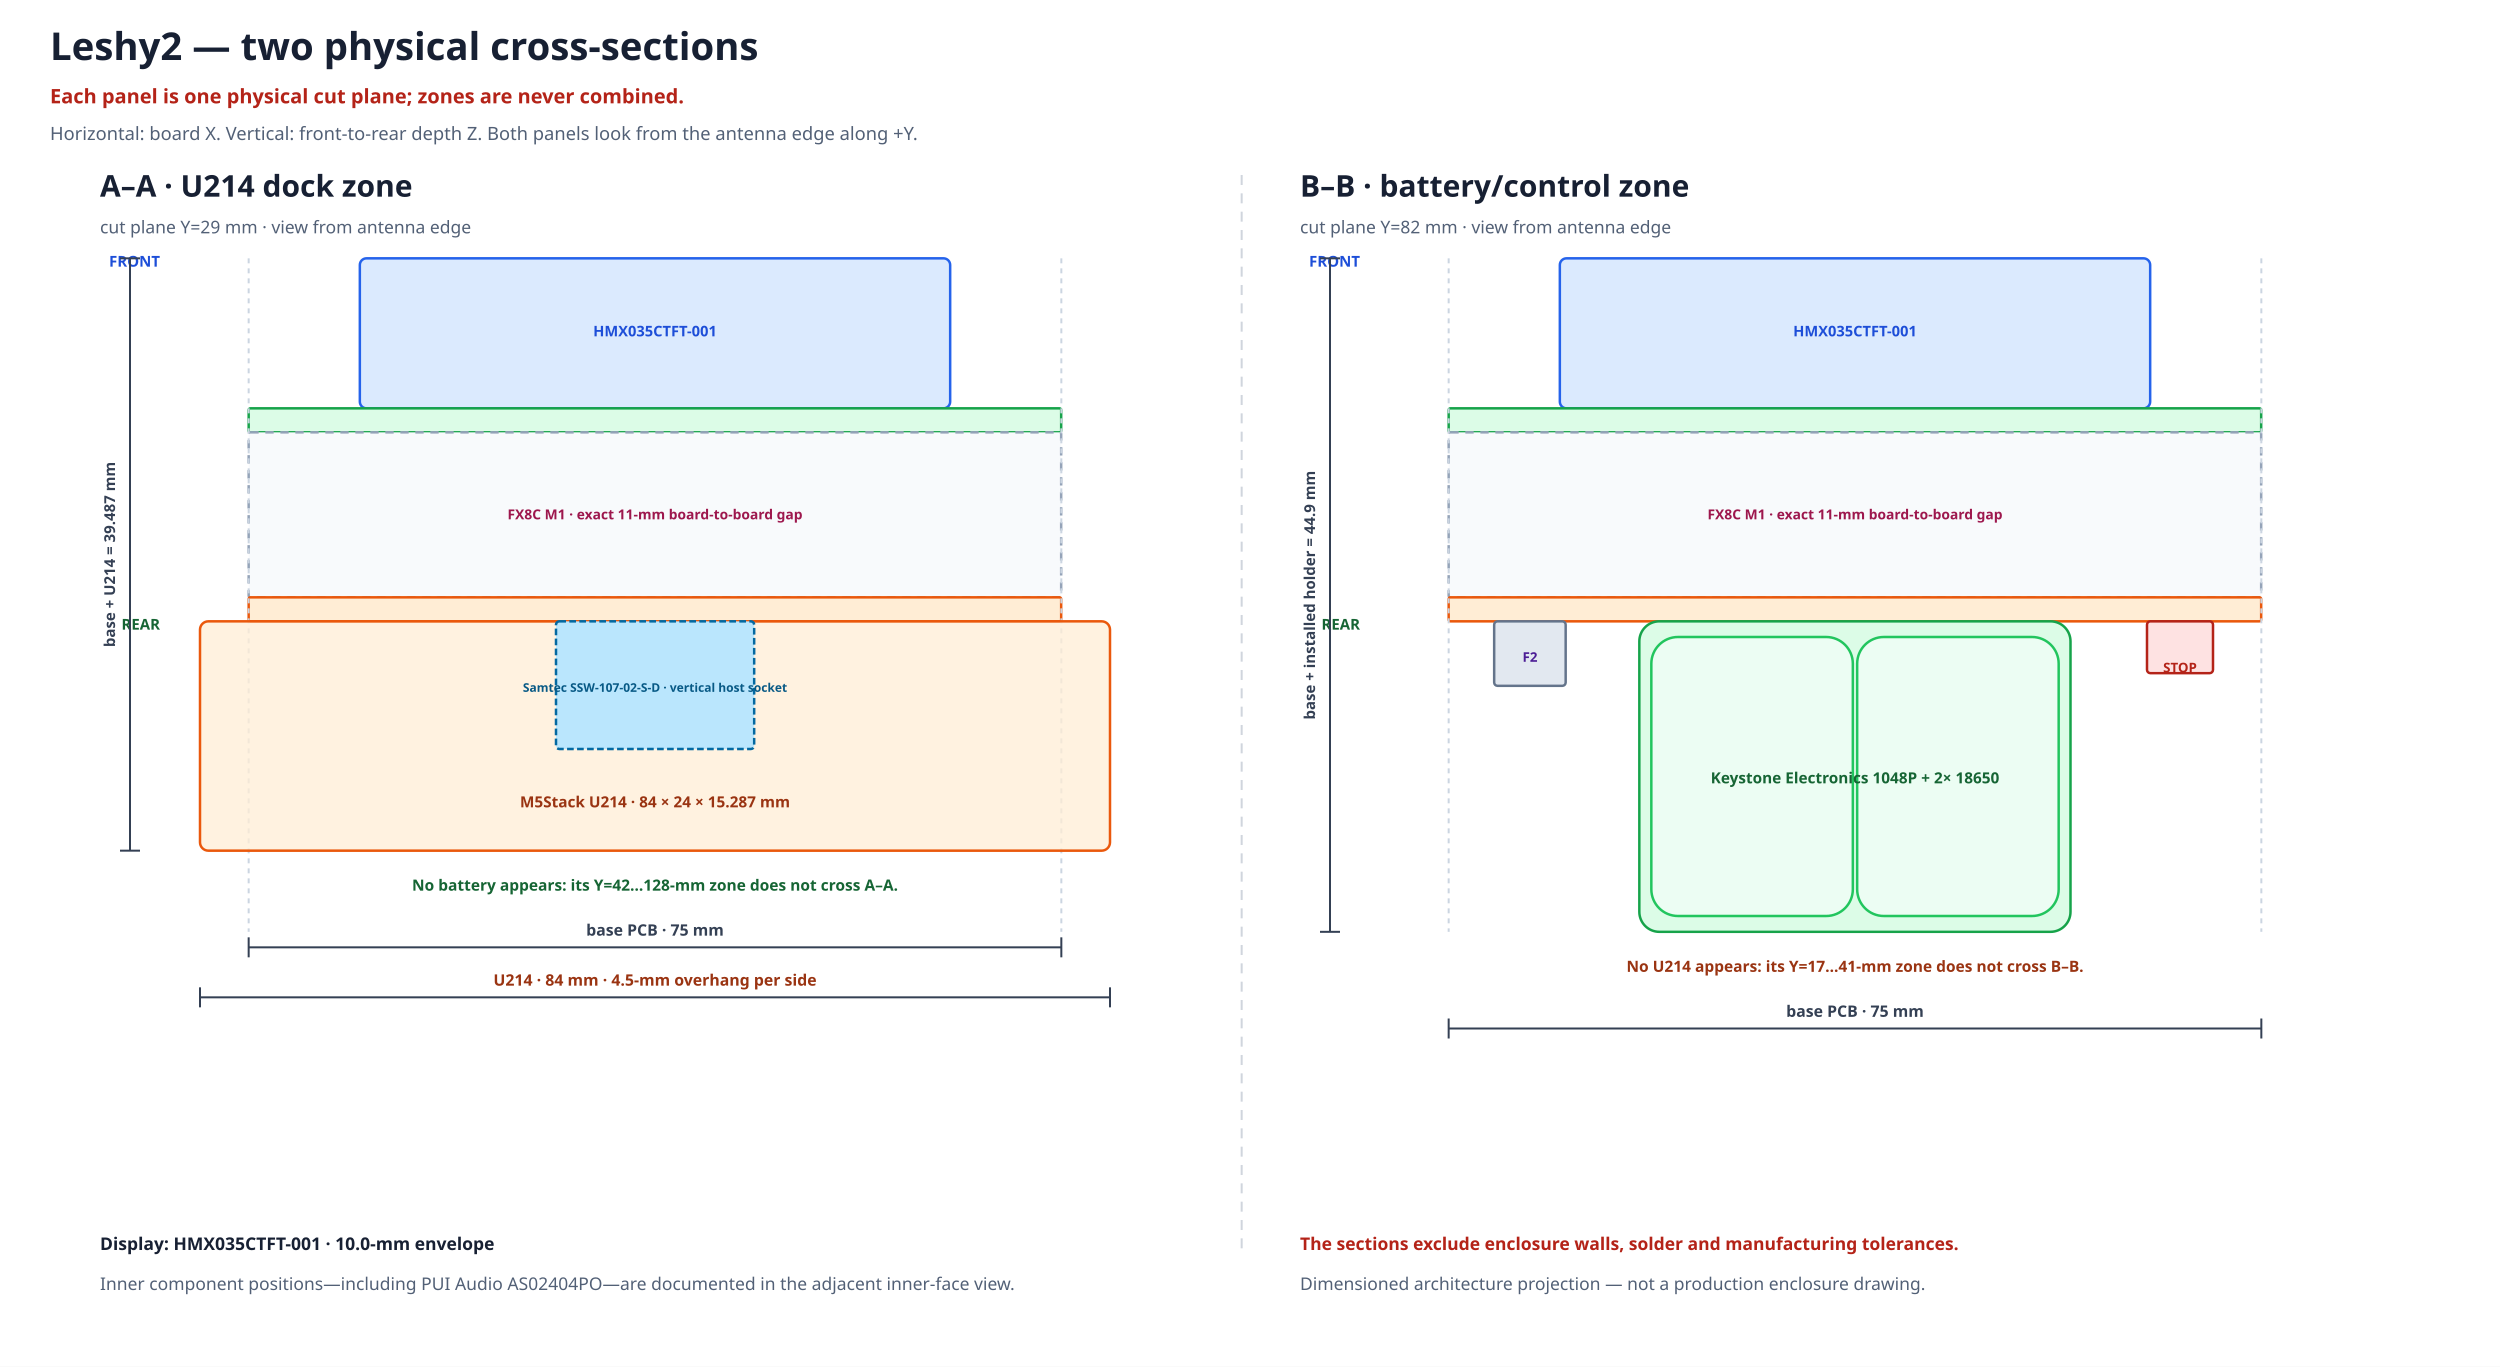
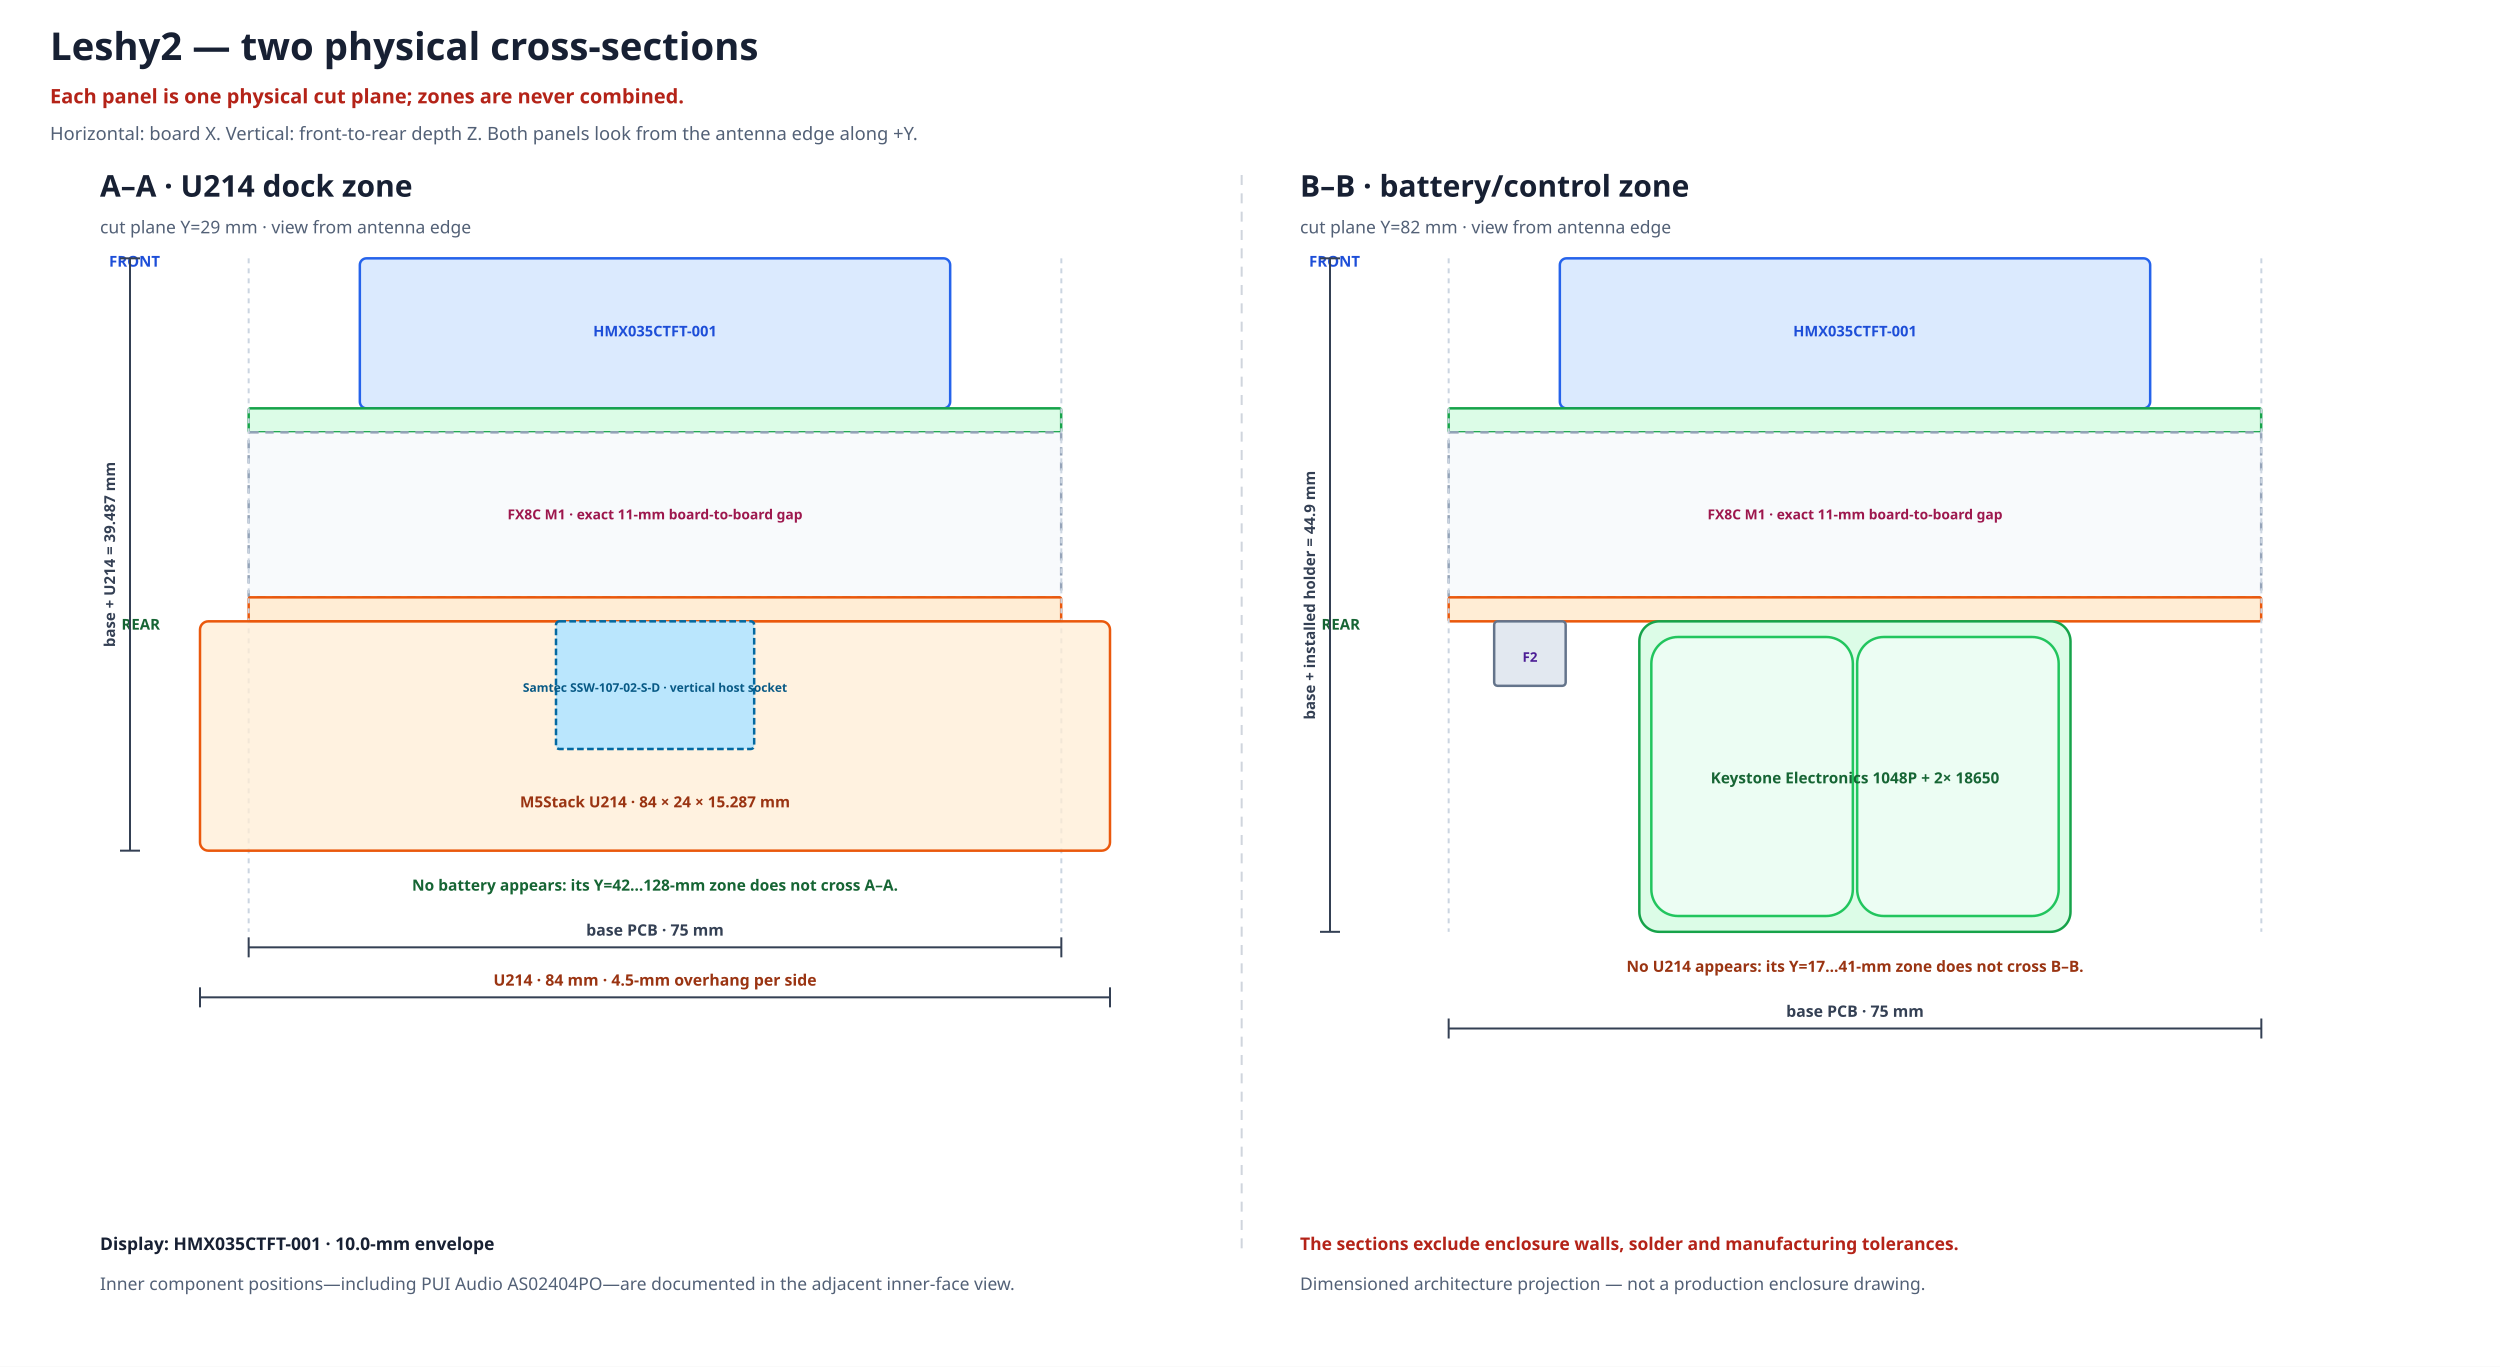
<svg xmlns="http://www.w3.org/2000/svg" width="1500" height="820" viewBox="0 0 1500 820" data-view="true-sections">
  <defs>
    <marker id="arrow" markerWidth="8" markerHeight="8" refX="6" refY="3" orient="auto">
      <path d="M0,0 L6,3 L0,6 Z" fill="#dc2626" />
    </marker>
  </defs>
  <rect width="100%" height="100%" fill="#ffffff" />
  <text x="30.0" y="36.0" font-family="sans-serif" font-size="23" font-weight="bold" text-anchor="start" fill="#172033">Leshy2 — two physical cross-sections</text>
  <text x="30.0" y="62.0" font-family="sans-serif" font-size="12" font-weight="bold" text-anchor="start" fill="#b42318">Each panel is one physical cut plane; zones are never combined.</text>
  <text x="30.0" y="84.0" font-family="sans-serif" font-size="11" font-weight="normal" text-anchor="start" fill="#526076">Horizontal: board X. Vertical: front-to-rear depth Z. Both panels look from the antenna edge along +Y.</text>
  <text x="60.0" y="118.0" font-family="sans-serif" font-size="18" font-weight="bold" text-anchor="start" fill="#172033">A–A · U214 dock zone</text>
  <text x="60.0" y="140.0" font-family="sans-serif" font-size="10.5" font-weight="normal" text-anchor="start" fill="#526076">cut plane Y=29 mm · view from antenna edge</text>
  <text x="96.0" y="160.0" font-family="sans-serif" font-size="9" font-weight="bold" text-anchor="end" fill="#1d4ed8">FRONT</text>
  <text x="96.0" y="377.8" font-family="sans-serif" font-size="9" font-weight="bold" text-anchor="end" fill="#166534">REAR</text>
  <rect x="215.9" y="155.0" width="354.2" height="90.0" rx="4" fill="#dbeafe" stroke="#2563eb" stroke-width="1.5" data-instance="display" />
  <text x="393.0" y="201.8" font-family="sans-serif" font-size="8.8" font-weight="bold" text-anchor="middle" fill="#1d4ed8">HMX035CTFT-001</text>
  <rect x="149.2" y="245.0" width="487.5" height="14.4" rx="1" fill="#dcfce7" stroke="#16a34a" stroke-width="1.5" data-instance="ui-pcb" />
  <rect x="149.2" y="259.4" width="487.5" height="99.0" rx="1" fill="#f8fafc" stroke="#94a3b8" stroke-width="1.5" stroke-dasharray="5 4" data-board-gap-mm="11" />
  <rect x="149.2" y="358.4" width="487.5" height="14.4" rx="1" fill="#ffedd5" stroke="#ea580c" stroke-width="1.5" data-instance="rf-pcb" />
  <text x="393.0" y="311.6" font-family="sans-serif" font-size="8.3" font-weight="bold" text-anchor="middle" fill="#9d174d">FX8C M1 · exact 11-mm board-to-board gap</text>
  <line x1="149.2" y1="155.0" x2="149.2" y2="559.1" stroke="#cbd5e1" stroke-width="1.2" stroke-dasharray="3 3" />
  <line x1="636.8" y1="155.0" x2="636.8" y2="559.1" stroke="#cbd5e1" stroke-width="1.2" stroke-dasharray="3 3" />
  <g id="section-u214" data-cut-y-mm="29" data-contains="u214-no-battery">
    <rect x="120.0" y="372.8" width="546.0" height="137.6" rx="5" fill="#ffedd5" stroke="#ea580c" stroke-width="1.5" fill-opacity="0.75" data-instance="u214" />
    <rect x="333.6" y="372.8" width="118.9" height="76.6" rx="2" fill="#bae6fd" stroke="#0369a1" stroke-width="1.5" stroke-dasharray="4 2" data-instance="u214-connector" />
    <text x="393.0" y="415.1" font-family="sans-serif" font-size="7.2" font-weight="bold" text-anchor="middle" fill="#075985">Samtec SSW-107-02-S-D · vertical host socket</text>
    <text x="393.0" y="484.4" font-family="sans-serif" font-size="9.2" font-weight="bold" text-anchor="middle" fill="#9a3412">M5Stack U214 · 84 × 24 × 15.287 mm</text>
    <text x="393.0" y="534.4" font-family="sans-serif" font-size="9.3" font-weight="bold" text-anchor="middle" fill="#166534">No battery appears: its Y=42…128-mm zone does not cross A–A.</text>
  </g>
  <line x1="78.0" y1="155.0" x2="78.0" y2="510.4" stroke="#344054" stroke-width="1.2" />
  <line x1="72.0" y1="155.0" x2="84.0" y2="155.0" stroke="#344054" stroke-width="1.2" />
  <line x1="72.0" y1="510.4" x2="84.0" y2="510.4" stroke="#344054" stroke-width="1.2" />
  <text transform="rotate(-90 69.0 332.7)" x="69.0" y="332.7" font-family="sans-serif" font-size="9" font-weight="bold" text-anchor="middle" fill="#344054">base + U214 = 39.487 mm</text>
  <line x1="149.2" y1="568.4" x2="636.8" y2="568.4" stroke="#344054" stroke-width="1.2" />
  <line x1="149.2" y1="562.4" x2="149.2" y2="574.4" stroke="#344054" stroke-width="1.2" />
  <line x1="636.8" y1="562.4" x2="636.8" y2="574.4" stroke="#344054" stroke-width="1.2" />
  <text x="393.0" y="561.4" font-family="sans-serif" font-size="9.5" font-weight="bold" text-anchor="middle" fill="#344054">base PCB · 75 mm</text>
  <line x1="120.0" y1="598.4" x2="666.0" y2="598.4" stroke="#344054" stroke-width="1.2" />
  <line x1="120.0" y1="592.4" x2="120.0" y2="604.4" stroke="#344054" stroke-width="1.2" />
  <line x1="666.0" y1="592.4" x2="666.0" y2="604.4" stroke="#344054" stroke-width="1.2" />
  <text x="393.0" y="591.4" font-family="sans-serif" font-size="9.5" font-weight="bold" text-anchor="middle" fill="#9a3412">U214 · 84 mm · 4.5-mm overhang per side</text>
  <text x="780.0" y="118.0" font-family="sans-serif" font-size="18" font-weight="bold" text-anchor="start" fill="#172033">B–B · battery/control zone</text>
  <text x="780.0" y="140.0" font-family="sans-serif" font-size="10.5" font-weight="normal" text-anchor="start" fill="#526076">cut plane Y=82 mm · view from antenna edge</text>
  <text x="816.0" y="160.0" font-family="sans-serif" font-size="9" font-weight="bold" text-anchor="end" fill="#1d4ed8">FRONT</text>
  <text x="816.0" y="377.8" font-family="sans-serif" font-size="9" font-weight="bold" text-anchor="end" fill="#166534">REAR</text>
  <rect x="935.9" y="155.0" width="354.2" height="90.0" rx="4" fill="#dbeafe" stroke="#2563eb" stroke-width="1.5" data-instance="display" />
  <text x="1113.0" y="201.8" font-family="sans-serif" font-size="8.8" font-weight="bold" text-anchor="middle" fill="#1d4ed8">HMX035CTFT-001</text>
  <rect x="869.2" y="245.0" width="487.5" height="14.4" rx="1" fill="#dcfce7" stroke="#16a34a" stroke-width="1.5" data-instance="ui-pcb" />
  <rect x="869.2" y="259.4" width="487.5" height="99.0" rx="1" fill="#f8fafc" stroke="#94a3b8" stroke-width="1.5" stroke-dasharray="5 4" data-board-gap-mm="11" />
  <rect x="869.2" y="358.4" width="487.5" height="14.4" rx="1" fill="#ffedd5" stroke="#ea580c" stroke-width="1.5" data-instance="rf-pcb" />
  <text x="1113.0" y="311.6" font-family="sans-serif" font-size="8.3" font-weight="bold" text-anchor="middle" fill="#9d174d">FX8C M1 · exact 11-mm board-to-board gap</text>
  <line x1="869.2" y1="155.0" x2="869.2" y2="559.1" stroke="#cbd5e1" stroke-width="1.2" stroke-dasharray="3 3" />
  <line x1="1356.8" y1="155.0" x2="1356.8" y2="559.1" stroke="#cbd5e1" stroke-width="1.2" stroke-dasharray="3 3" />
  <g id="section-battery" data-cut-y-mm="82" data-contains="battery-controls-no-u214">
    <rect x="983.6" y="372.8" width="258.7" height="186.3" rx="12" fill="#dcfce7" stroke="#16a34a" stroke-width="1.5" data-instance="pack-holder" />
    <rect x="990.8" y="382.2" width="120.9" height="167.4" rx="16" fill="#ecfdf3" stroke="#22c55e" stroke-width="1.5" data-instance="cell-left" />
    <rect x="1114.3" y="382.2" width="120.9" height="167.4" rx="16" fill="#ecfdf3" stroke="#22c55e" stroke-width="1.5" data-instance="cell-right" />
    <text x="1113.0" y="470.0" font-family="sans-serif" font-size="9.2" font-weight="bold" text-anchor="middle" fill="#166534">Keystone Electronics 1048P + 2× 18650</text>
    <rect x="896.5" y="372.8" width="42.9" height="38.7" rx="2" fill="#e2e8f0" stroke="#64748b" stroke-width="1.5" data-instance="F2" />
-     <rect x="1288.2" y="372.8" width="39.6" height="31.1" rx="2" fill="#fee2e2" stroke="#b42318" stroke-width="1.5" data-instance="STOP" />
    <text x="918.0" y="397.1" font-family="sans-serif" font-size="8" font-weight="bold" text-anchor="middle" fill="#4c1d95">F2</text>
-     <text x="1308.0" y="403.4" font-family="sans-serif" font-size="8" font-weight="bold" text-anchor="middle" fill="#b42318">STOP</text>
    <text x="1113.0" y="583.1" font-family="sans-serif" font-size="9.3" font-weight="bold" text-anchor="middle" fill="#9a3412">No U214 appears: its Y=17…41-mm zone does not cross B–B.</text>
  </g>
  <line x1="798.0" y1="155.0" x2="798.0" y2="559.1" stroke="#344054" stroke-width="1.2" />
  <line x1="792.0" y1="155.0" x2="804.0" y2="155.0" stroke="#344054" stroke-width="1.2" />
  <line x1="792.0" y1="559.1" x2="804.0" y2="559.1" stroke="#344054" stroke-width="1.2" />
  <text transform="rotate(-90 789.0 357.1)" x="789.0" y="357.1" font-family="sans-serif" font-size="9" font-weight="bold" text-anchor="middle" fill="#344054">base + installed holder = 44.9 mm</text>
  <line x1="869.2" y1="617.1" x2="1356.8" y2="617.1" stroke="#344054" stroke-width="1.2" />
  <line x1="869.2" y1="611.1" x2="869.2" y2="623.1" stroke="#344054" stroke-width="1.2" />
  <line x1="1356.8" y1="611.1" x2="1356.8" y2="623.1" stroke="#344054" stroke-width="1.2" />
  <text x="1113.0" y="610.1" font-family="sans-serif" font-size="9.5" font-weight="bold" text-anchor="middle" fill="#344054">base PCB · 75 mm</text>
  <line x1="745.0" y1="105.0" x2="745.0" y2="750.0" stroke="#d0d5dd" stroke-width="1.2" stroke-dasharray="6 5" />
  <text x="60.0" y="750.0" font-family="sans-serif" font-size="10.5" font-weight="bold" text-anchor="start" fill="#172033">Display: HMX035CTFT-001 · 10.0-mm envelope</text>
  <text x="60.0" y="774.0" font-family="sans-serif" font-size="10.5" font-weight="normal" text-anchor="start" fill="#526076">Inner component positions—including PUI Audio AS02404PO—are documented in the adjacent inner-face view.</text>
  <text x="780.0" y="750.0" font-family="sans-serif" font-size="10.5" font-weight="bold" text-anchor="start" fill="#b42318">The sections exclude enclosure walls, solder and manufacturing tolerances.</text>
  <text x="780.0" y="774.0" font-family="sans-serif" font-size="10.5" font-weight="normal" text-anchor="start" fill="#526076">Dimensioned architecture projection — not a production enclosure drawing.</text>
</svg>
